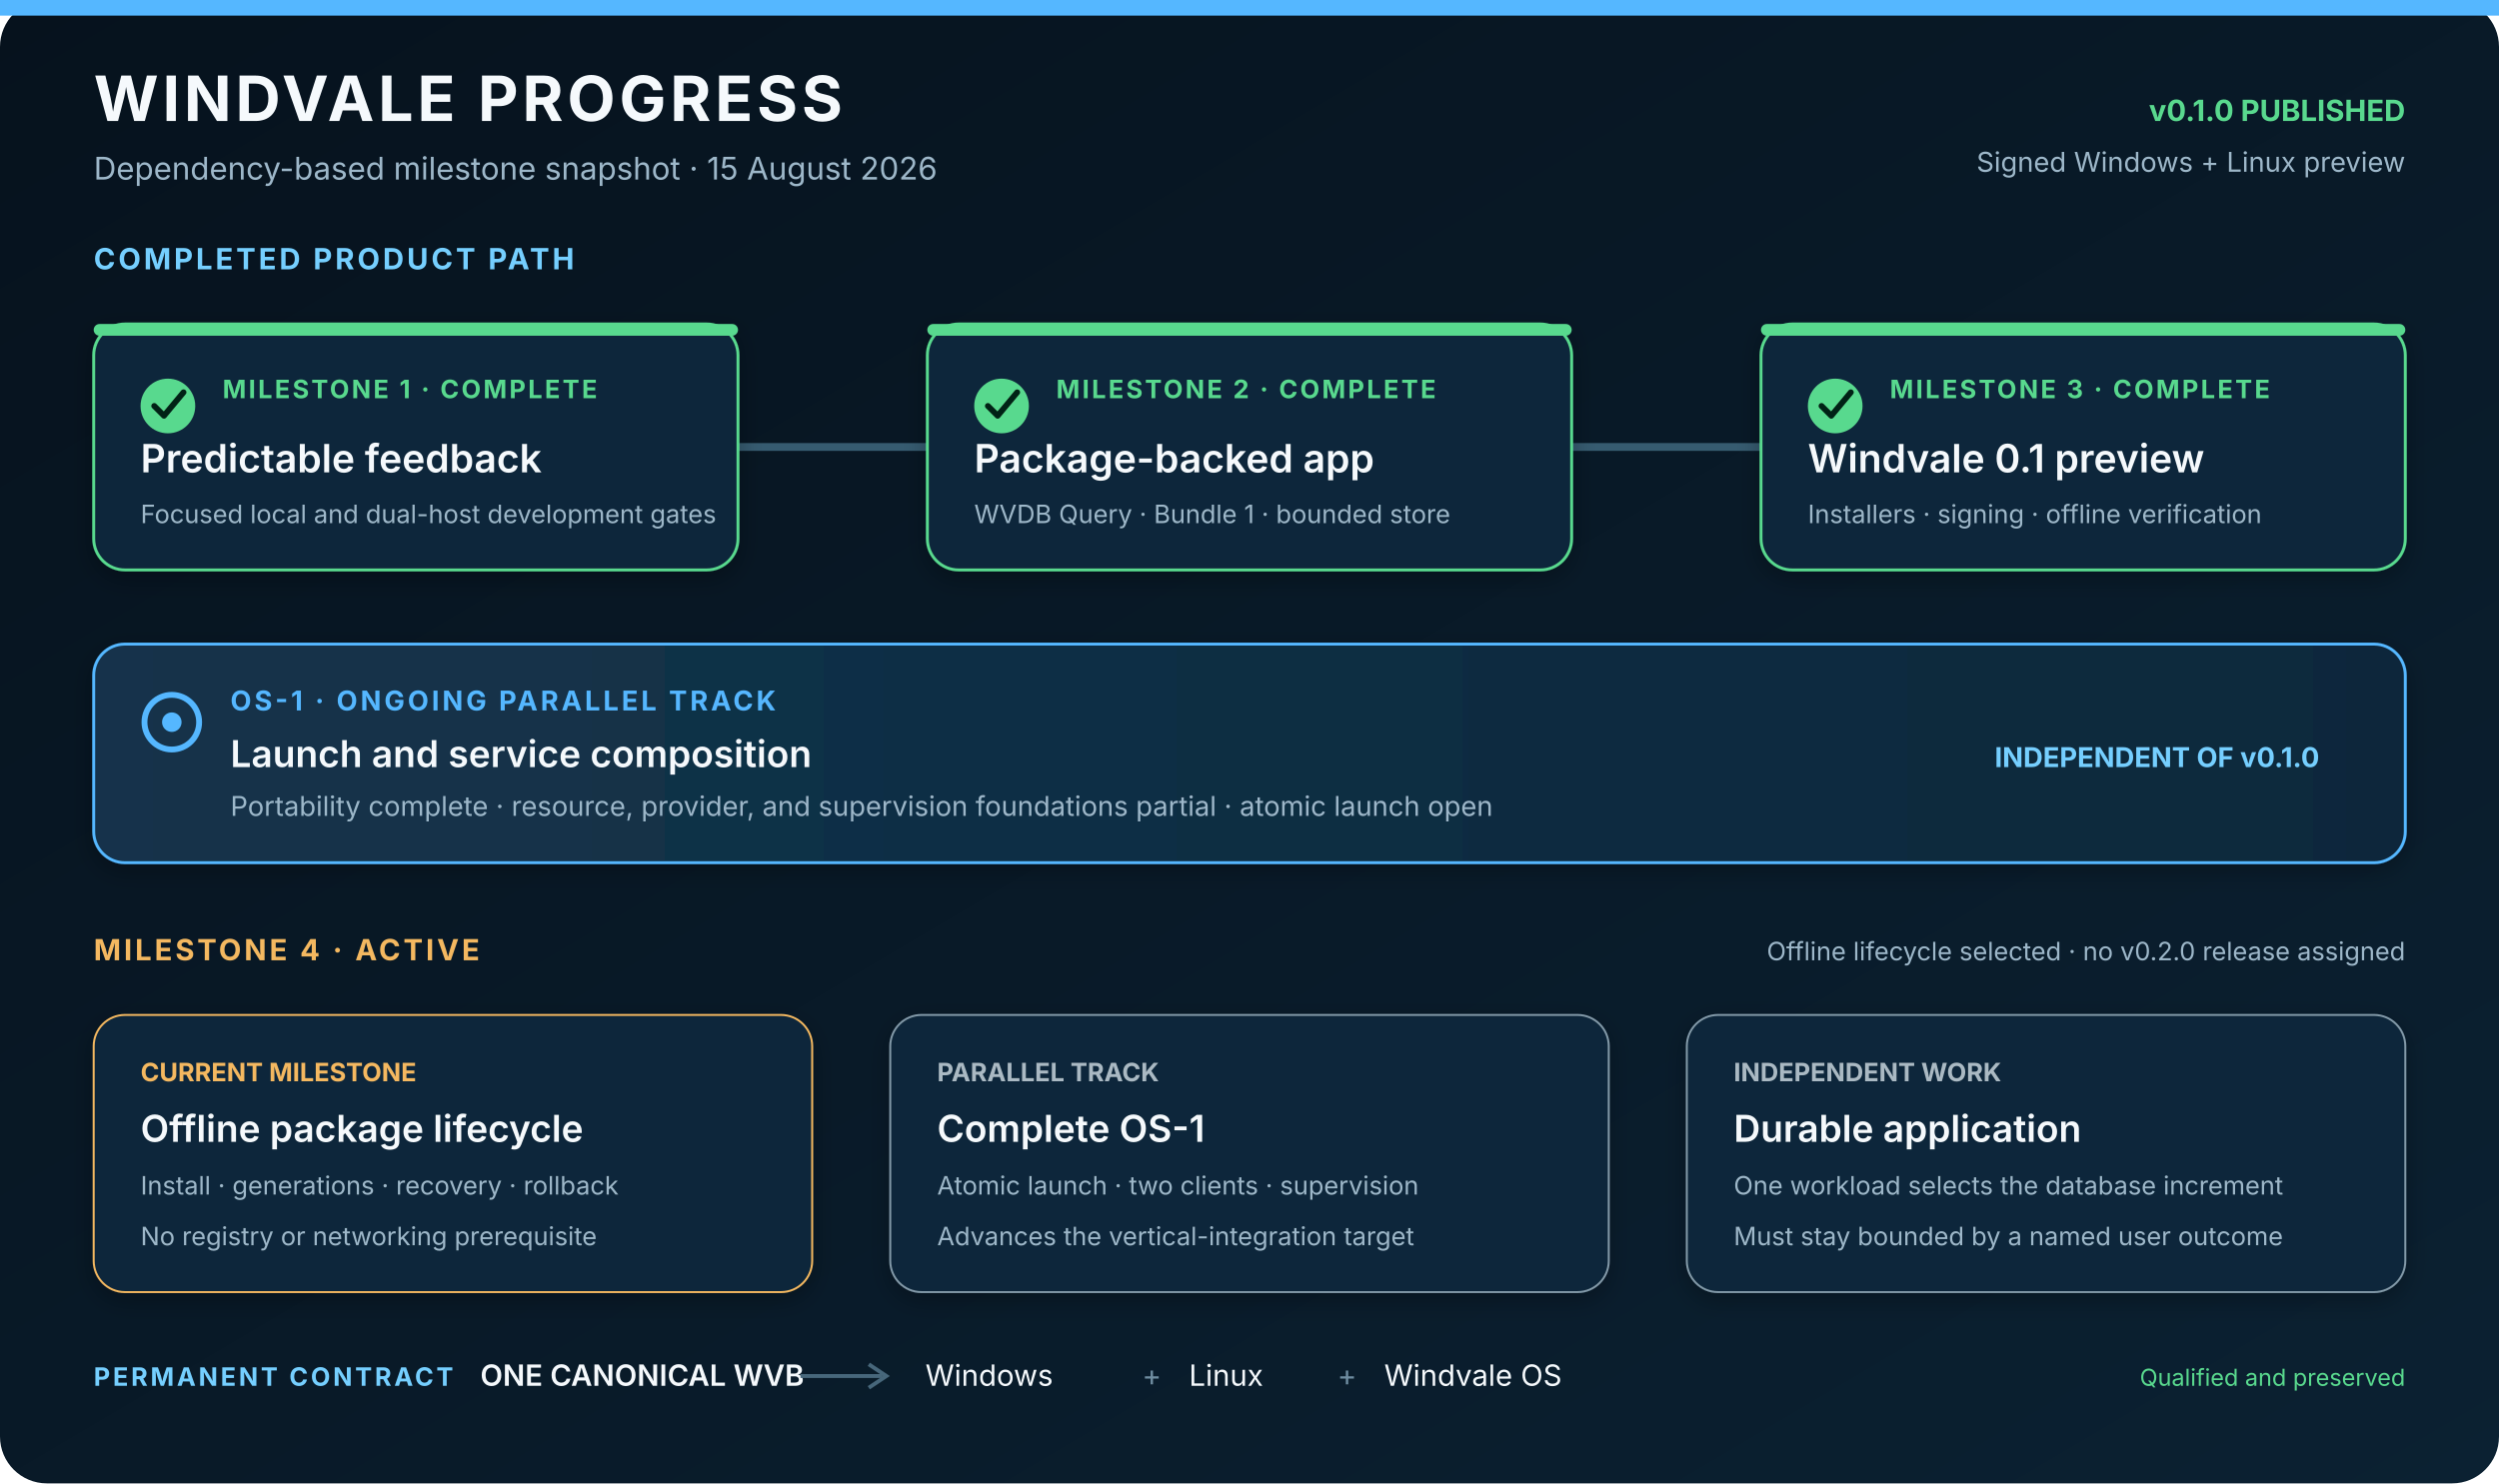
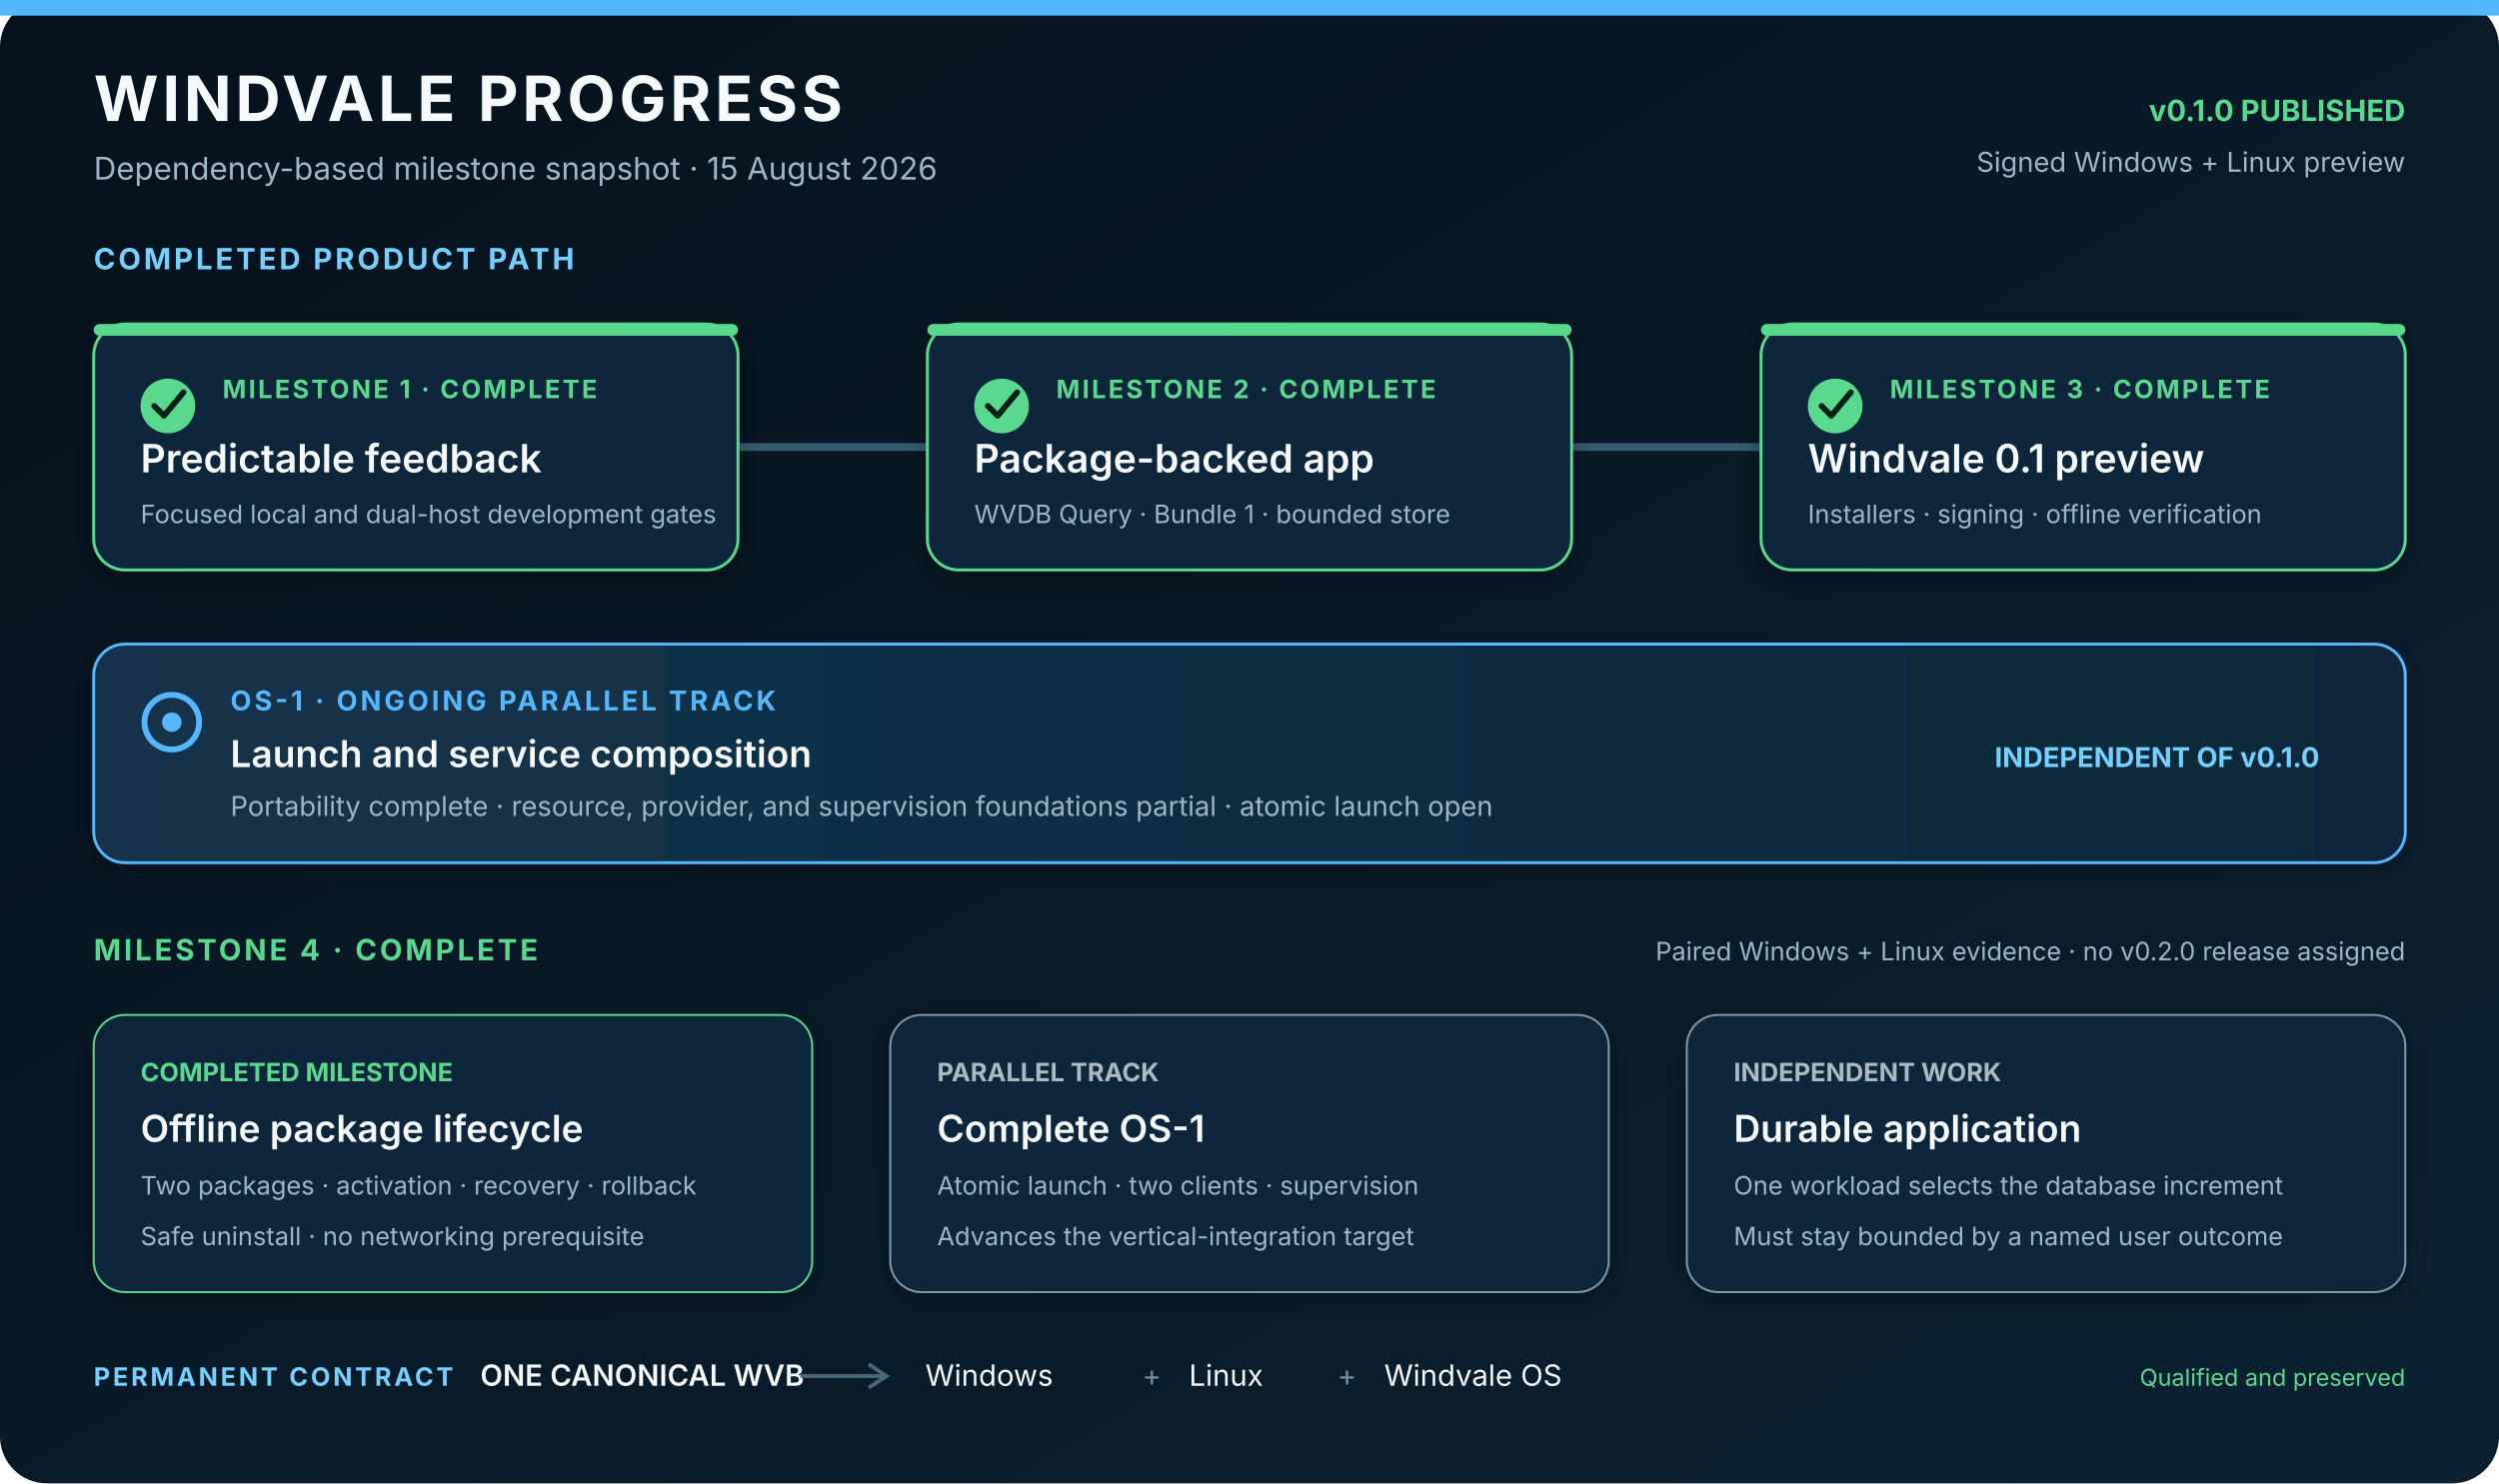
<svg xmlns="http://www.w3.org/2000/svg" width="1280" height="760" viewBox="0 0 1280 760" role="img" aria-labelledby="title description">
  <defs>
    <linearGradient id="background" x1="0" y1="0" x2="1" y2="1">
      <stop offset="0" stop-color="#06121d" />
      <stop offset="1" stop-color="#0b2132" />
    </linearGradient>
    <linearGradient id="focus" x1="0" y1="0" x2="1" y2="0">
      <stop offset="0" stop-color="#12334b" />
      <stop offset="1" stop-color="#10283b" />
    </linearGradient>
    <filter id="shadow" x="-20%" y="-20%" width="140%" height="140%">
      <feDropShadow dx="0" dy="4" stdDeviation="6" flood-color="#000000" flood-opacity="0.28" />
    </filter>
  </defs>
  <rect width="1280" height="760" rx="24" fill="url(#background)" />
  <path d="M0 0H1280V8H0Z" fill="#55b7ff" />
  <g font-family="Segoe UI, Inter, Arial, sans-serif">
    <text x="48" y="62" fill="#f5f9fc" font-size="32" font-weight="700" letter-spacing="2">WINDVALE PROGRESS</text>
    <text x="48" y="92" fill="#9db7c9" font-size="16">Dependency-based milestone snapshot · 15 August 2026</text>
    <text x="1232" y="62" text-anchor="end" fill="#59d98e" font-size="15" font-weight="700">v0.1.0 PUBLISHED</text>
    <text x="1232" y="88" text-anchor="end" fill="#9db7c9" font-size="14">Signed Windows + Linux preview</text>
    <text x="48" y="138" fill="#75cfff" font-size="15" font-weight="700" letter-spacing="1.5">COMPLETED PRODUCT PATH</text>
    <path d="M260 229H1020" fill="none" stroke="#365b70" stroke-width="4" />
    <g filter="url(#shadow)">
      <g transform="translate(48 166)">
        <rect width="330" height="126" rx="16" fill="#10283a" stroke="#59d98e" stroke-width="1.5" />
        <rect width="330" height="6" rx="3" fill="#59d98e" />
        <circle cx="38" cy="42" r="14" fill="#59d98e" />
        <path d="M31 42l5 5 10-12" fill="none" stroke="#062014" stroke-width="3" stroke-linecap="round" stroke-linejoin="round" />
        <text x="66" y="38" fill="#59d98e" font-size="13" font-weight="700" letter-spacing="1.2">MILESTONE 1 · COMPLETE</text>
        <text x="24" y="76" fill="#f5f9fc" font-size="20" font-weight="600">Predictable feedback</text>
        <text x="24" y="102" fill="#9db7c9" font-size="13">Focused local and dual-host development gates</text>
      </g>
      <g transform="translate(475 166)">
        <rect width="330" height="126" rx="16" fill="#10283a" stroke="#59d98e" stroke-width="1.5" />
        <rect width="330" height="6" rx="3" fill="#59d98e" />
        <circle cx="38" cy="42" r="14" fill="#59d98e" />
        <path d="M31 42l5 5 10-12" fill="none" stroke="#062014" stroke-width="3" stroke-linecap="round" stroke-linejoin="round" />
        <text x="66" y="38" fill="#59d98e" font-size="13" font-weight="700" letter-spacing="1.2">MILESTONE 2 · COMPLETE</text>
        <text x="24" y="76" fill="#f5f9fc" font-size="20" font-weight="600">Package-backed app</text>
        <text x="24" y="102" fill="#9db7c9" font-size="13">WVDB Query · Bundle 1 · bounded store</text>
      </g>
      <g transform="translate(902 166)">
        <rect width="330" height="126" rx="16" fill="#10283a" stroke="#59d98e" stroke-width="1.5" />
        <rect width="330" height="6" rx="3" fill="#59d98e" />
        <circle cx="38" cy="42" r="14" fill="#59d98e" />
        <path d="M31 42l5 5 10-12" fill="none" stroke="#062014" stroke-width="3" stroke-linecap="round" stroke-linejoin="round" />
        <text x="66" y="38" fill="#59d98e" font-size="13" font-weight="700" letter-spacing="1.2">MILESTONE 3 · COMPLETE</text>
        <text x="24" y="76" fill="#f5f9fc" font-size="20" font-weight="600">Windvale 0.1 preview</text>
        <text x="24" y="102" fill="#9db7c9" font-size="13">Installers · signing · offline verification</text>
      </g>
    </g>
    <g transform="translate(48 330)" filter="url(#shadow)">
      <rect width="1184" height="112" rx="16" fill="url(#focus)" stroke="#55b7ff" stroke-width="1.5" />
      <circle cx="40" cy="40" r="14" fill="none" stroke="#55b7ff" stroke-width="3" />
      <circle cx="40" cy="40" r="5" fill="#55b7ff" />
      <text x="70" y="34" fill="#55b7ff" font-size="14" font-weight="700" letter-spacing="1.5">OS-1 · ONGOING PARALLEL TRACK</text>
      <text x="70" y="63" fill="#f5f9fc" font-size="19" font-weight="600">Launch and service composition</text>
      <text x="70" y="88" fill="#9db7c9" font-size="14">Portability complete · resource, provider, and supervision foundations partial · atomic launch open</text>
      <text x="1140" y="63" text-anchor="end" fill="#75cfff" font-size="14" font-weight="700">INDEPENDENT OF v0.1.0</text>
    </g>
-     <text x="48" y="492" fill="#f4b860" font-size="15" font-weight="700" letter-spacing="1.5">MILESTONE 4 · ACTIVE</text>
-     <text x="1232" y="492" text-anchor="end" fill="#9db7c9" font-size="13">Offline lifecycle selected · no v0.2.0 release assigned</text>
+     <text x="48" y="492" fill="#59d98e" font-size="15" font-weight="700" letter-spacing="1.5">MILESTONE 4 · COMPLETE</text>
+     <text x="1232" y="492" text-anchor="end" fill="#9db7c9" font-size="13">Paired Windows + Linux evidence · no v0.2.0 release assigned</text>
    <g filter="url(#shadow)">
      <g transform="translate(48 520)">
-         <rect width="368" height="142" rx="16" fill="#10283a" stroke="#f4b860" />
-         <text x="24" y="34" fill="#f4b860" font-size="13" font-weight="700">CURRENT MILESTONE</text>
+         <rect width="368" height="142" rx="16" fill="#10283a" stroke="#59d98e" />
+         <text x="24" y="34" fill="#59d98e" font-size="13" font-weight="700">COMPLETED MILESTONE</text>
        <text x="24" y="65" fill="#f5f9fc" font-size="19" font-weight="600">Offline package lifecycle</text>
-         <text x="24" y="92" fill="#9db7c9" font-size="13">Install · generations · recovery · rollback</text>
-         <text x="24" y="118" fill="#9db7c9" font-size="13">No registry or networking prerequisite</text>
+         <text x="24" y="92" fill="#9db7c9" font-size="13">Two packages · activation · recovery · rollback</text>
+         <text x="24" y="118" fill="#9db7c9" font-size="13">Safe uninstall · no networking prerequisite</text>
      </g>
      <g transform="translate(456 520)">
        <rect width="368" height="142" rx="16" fill="#10283a" stroke="#8299a8" />
        <text x="24" y="34" fill="#aab9c3" font-size="13" font-weight="700">PARALLEL TRACK</text>
        <text x="24" y="65" fill="#f5f9fc" font-size="19" font-weight="600">Complete OS-1</text>
        <text x="24" y="92" fill="#9db7c9" font-size="13">Atomic launch · two clients · supervision</text>
        <text x="24" y="118" fill="#9db7c9" font-size="13">Advances the vertical-integration target</text>
      </g>
      <g transform="translate(864 520)">
        <rect width="368" height="142" rx="16" fill="#10283a" stroke="#8299a8" />
        <text x="24" y="34" fill="#aab9c3" font-size="13" font-weight="700">INDEPENDENT WORK</text>
        <text x="24" y="65" fill="#f5f9fc" font-size="19" font-weight="600">Durable application</text>
        <text x="24" y="92" fill="#9db7c9" font-size="13">One workload selects the database increment</text>
        <text x="24" y="118" fill="#9db7c9" font-size="13">Must stay bounded by a named user outcome</text>
      </g>
    </g>
    <g transform="translate(48 710)">
      <text x="0" y="0" fill="#75cfff" font-size="13" font-weight="700" letter-spacing="1.4">PERMANENT CONTRACT</text>
      <text x="198" y="0" fill="#f5f9fc" font-size="15" font-weight="600">ONE CANONICAL WVB</text>
      <path d="M362 -5h42" stroke="#47677b" stroke-width="2" />
      <path d="M397 -11l9 6-9 6" fill="none" stroke="#47677b" stroke-width="2" />
      <text x="426" y="0" fill="#f5f9fc" font-size="15">Windows</text>
      <text x="537" y="0" fill="#6f8da1" font-size="15">+</text>
      <text x="561" y="0" fill="#f5f9fc" font-size="15">Linux</text>
      <text x="637" y="0" fill="#6f8da1" font-size="15">+</text>
      <text x="661" y="0" fill="#f5f9fc" font-size="15">Windvale OS</text>
      <text x="1184" y="0" text-anchor="end" fill="#59d98e" font-size="12">Qualified and preserved</text>
    </g>
  </g>
</svg>
